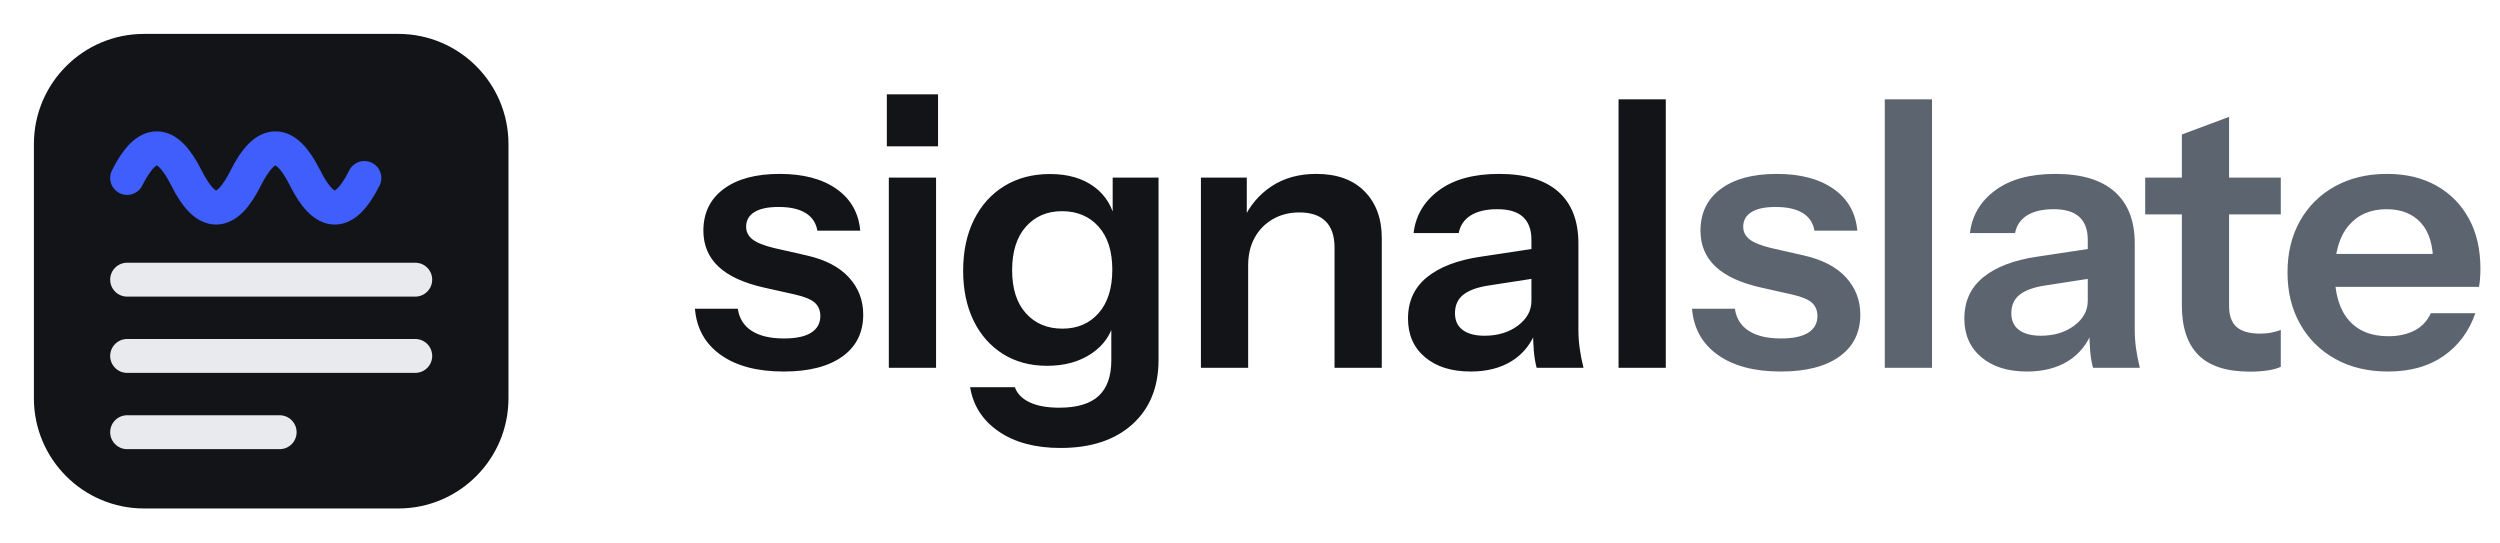
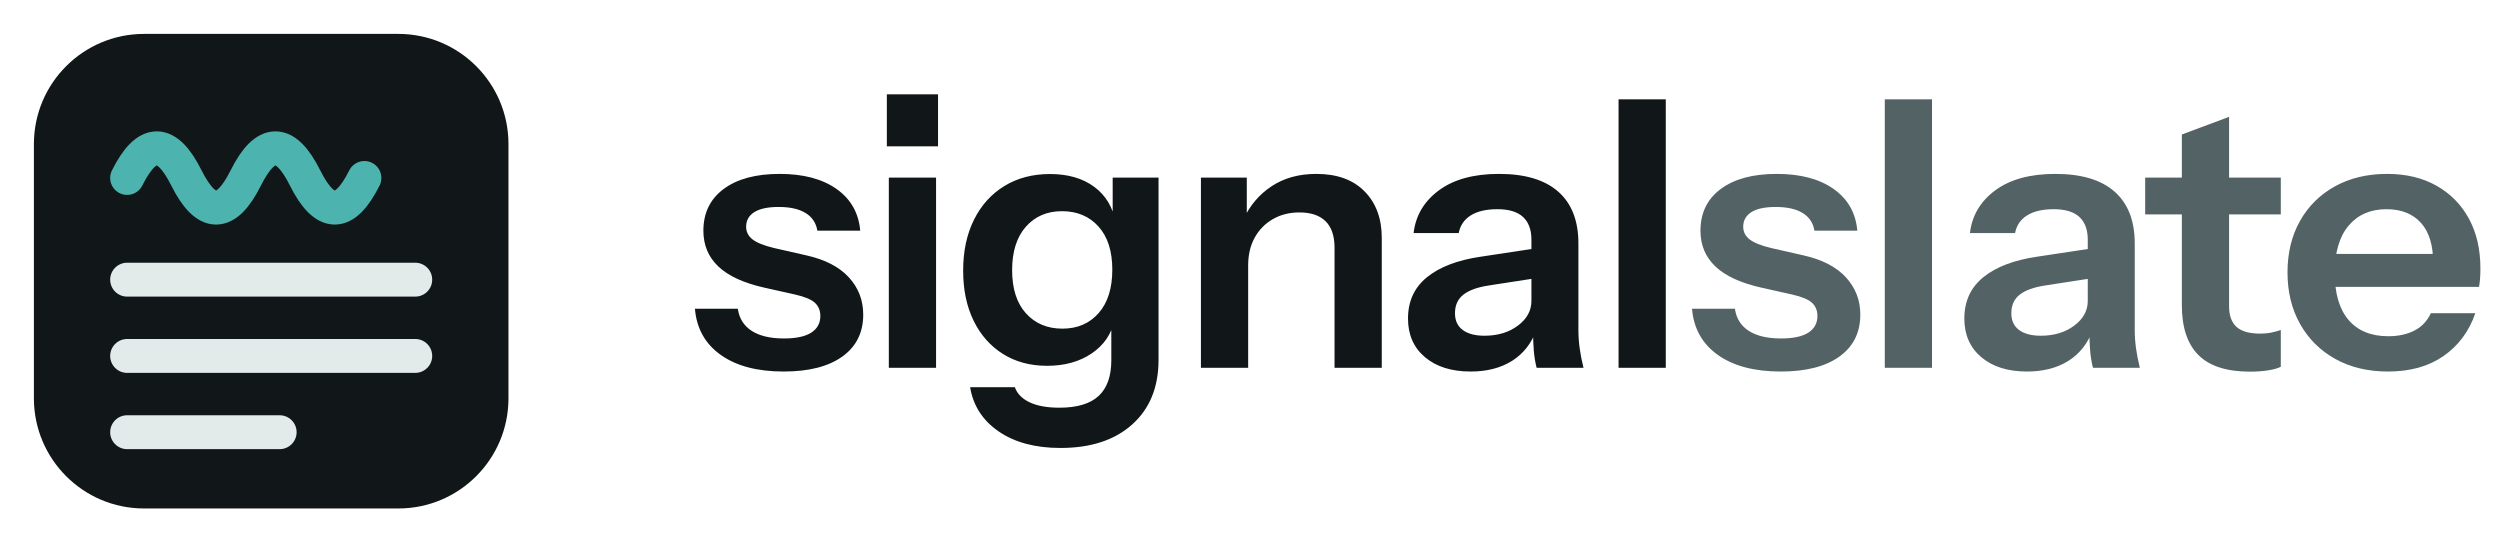
<svg xmlns="http://www.w3.org/2000/svg" viewBox="0 0 295 64" width="590" height="128" role="img" aria-label="SignalSlate">
-   <rect x="4" y="4" width="56" height="56" rx="13" fill="#121417" />
-   <path d="M15 21q3.5-7 7 0t7 0t7 0t7 0" fill="none" stroke="#3F5EFB" stroke-width="4" stroke-linecap="round" stroke-linejoin="round" />
-   <path d="M15 33H49M15 42H49M15 51H33" fill="none" stroke="#E8EAEE" stroke-width="4" stroke-linecap="round" />
+   <rect x="4" y="4" width="56" height="56" rx="13" fill="#111718" />
+   <path d="M15 21q3.5-7 7 0t7 0t7 0t7 0" fill="none" stroke="#4DB3AF" stroke-width="4" stroke-linecap="round" stroke-linejoin="round" />
+   <path d="M15 33H49M15 42H49M15 51H33" fill="none" stroke="#E2EAEA" stroke-width="4" stroke-linecap="round" />
  <g transform="translate(80.96 43.40) scale(0.044)">
-     <path fill="#121417" d="M261.667 10.0Q155.667 10.0 93 -34.5Q30.333 -79 23.666 -158.333H138.667Q144.334 -119.334 176.001 -99.001Q207.667 -78.667 262.334 -78.667Q311.333 -78.667 335.667 -94.334Q360 -110 360 -139Q360 -160.333 346 -173.833Q332 -187.333 293 -196.333L211 -214.666Q127 -233.333 86.666 -271.5Q46.333 -309.666 46.333 -367.666Q46.333 -439 100.666 -479.5Q155 -520.0 251 -520.0Q346.001 -520.0 403.334 -479.667Q460.668 -439.333 467.001 -367.667H352Q347 -398.666 320.667 -414.999Q294.333 -431.333 248 -431.333Q205 -431.333 183.001 -417.499Q161.001 -403.666 161.001 -378.333Q161.001 -357.667 178.167 -344.334Q195.334 -331 235.334 -321.334L323.334 -301.334Q398.334 -284.334 436.668 -242.334Q475.001 -200.334 475.001 -142.667Q475.001 -70.333 419.001 -30.167Q363.001 10.0 261.667 10.0ZM543.666 0.0V-510.0H670.334V0.0ZM538.333 -593.999V-733.334H675.668V-593.999ZM1004 215.0Q903 215.0 838.5 170.833Q774 126.667 761.666 52H881.668Q890.668 77.999 921.167 92.499Q951.667 106.999 1001.0 106.999Q1072.333 106.999 1106.333 75.499Q1140.333 43.999 1140.333 -20.0V-130.333L1148.999 -128.333Q1136.666 -71.667 1087.666 -38.5Q1038.666 -5.333 968 -5.333Q900.333 -5.333 849.666 -37.167Q799 -69 771 -126.333Q743 -183.667 743 -260.667Q743 -338.667 772 -397Q801 -455.333 853.5 -487.5Q906 -519.667 976 -519.667Q1048 -519.667 1094.5 -485.333Q1141 -451 1151.666 -390L1143.999 -389V-510.0H1267.001V-21.333Q1267.001 88.333 1196.667 151.667Q1126.334 215.0 1004 215.0ZM1009.334 -105.001Q1069.667 -105.001 1106.333 -146.667Q1142.999 -188.334 1142.999 -263.333Q1142.999 -337.666 1106 -378.833Q1069 -419.999 1008 -419.999Q948.001 -419.999 911.168 -378.333Q874.334 -336.666 874.334 -261.667Q874.334 -187.334 911.334 -146.167Q948.334 -105.001 1009.334 -105.001ZM1380.666 0.0V-510.0H1503.668V-390.0H1507.334V0.0ZM1738.999 0.0V-322Q1738.999 -369.333 1715 -392.999Q1691 -416.666 1644.667 -416.666Q1604.667 -416.666 1573.501 -398.666Q1542.334 -380.666 1524.834 -348.999Q1507.334 -317.333 1507.334 -274.667L1494.334 -397.0Q1519.668 -453.333 1569.834 -486.667Q1620.001 -520.0 1690.001 -520.0Q1773.334 -520.0 1819.501 -473.167Q1865.667 -426.333 1865.667 -348.333V0.0ZM2281 0.0Q2275.666 -20.333 2273.5 -44.333Q2271.333 -68.334 2271.333 -101.667H2267V-343.667Q2267 -383.666 2244.5 -404.499Q2222 -425.333 2175.667 -425.333Q2131.001 -425.333 2104.501 -408.833Q2078.001 -392.333 2072.001 -361.333H1951Q1959.333 -432 2019.0 -476Q2078.667 -520.0 2180 -520.0Q2285.001 -520.0 2339.001 -472.333Q2393.001 -424.667 2393.001 -333.333V-101.667Q2393.001 -77.667 2396.335 -52.833Q2399.668 -28 2406.668 0.0ZM2104 10.0Q2027 10.0 1981.5 -28.5Q1936 -67.0 1936 -132Q1936 -201.667 1987 -243Q2038 -284.334 2131.334 -298L2290 -322V-242L2152.001 -220.666Q2106.668 -213.667 2084.334 -196Q2062.001 -178.333 2062.001 -146.334Q2062.001 -116.667 2082.834 -101.334Q2103.668 -86.001 2141 -86.001Q2194.667 -86.001 2230.833 -113.167Q2267 -140.334 2267 -179.334L2280.666 -102.333Q2260.666 -47.333 2215.166 -18.667Q2169.666 10.0 2104 10.0ZM2500.666 0.0V-720.0H2627.334V0.0Z" />
-     <path fill="#5C6470" d="M2935.667 10.0Q2829.667 10.0 2767 -34.5Q2704.333 -79 2697.666 -158.333H2812.667Q2818.334 -119.334 2850.001 -99.001Q2881.667 -78.667 2936.334 -78.667Q2985.333 -78.667 3009.667 -94.334Q3034 -110 3034 -139Q3034 -160.333 3020 -173.833Q3006 -187.333 2967 -196.333L2885 -214.666Q2801 -233.333 2760.666 -271.5Q2720.333 -309.666 2720.333 -367.666Q2720.333 -439 2774.666 -479.5Q2829 -520.0 2925 -520.0Q3020.001 -520.0 3077.334 -479.667Q3134.668 -439.333 3141.001 -367.667H3026Q3021 -398.666 2994.667 -414.999Q2968.333 -431.333 2922 -431.333Q2879 -431.333 2857.001 -417.499Q2835.001 -403.666 2835.001 -378.333Q2835.001 -357.667 2852.167 -344.334Q2869.334 -331 2909.334 -321.334L2997.334 -301.334Q3072.334 -284.334 3110.668 -242.334Q3149.001 -200.334 3149.001 -142.667Q3149.001 -70.333 3093.001 -30.167Q3037.001 10.0 2935.667 10.0ZM3214.666 0.0V-720.0H3341.334V0.0ZM3773 0.0Q3767.666 -20.333 3765.5 -44.333Q3763.333 -68.334 3763.333 -101.667H3759V-343.667Q3759 -383.666 3736.5 -404.499Q3714 -425.333 3667.667 -425.333Q3623.001 -425.333 3596.501 -408.833Q3570.001 -392.333 3564.001 -361.333H3443Q3451.333 -432 3511.0 -476Q3570.667 -520.0 3672 -520.0Q3777.001 -520.0 3831.001 -472.333Q3885.001 -424.667 3885.001 -333.333V-101.667Q3885.001 -77.667 3888.335 -52.833Q3891.668 -28 3898.668 0.0ZM3596 10.0Q3519 10.0 3473.5 -28.5Q3428 -67.0 3428 -132Q3428 -201.667 3479 -243Q3530 -284.334 3623.334 -298L3782 -322V-242L3644.001 -220.666Q3598.668 -213.667 3576.334 -196Q3554.001 -178.333 3554.001 -146.334Q3554.001 -116.667 3574.834 -101.334Q3595.668 -86.001 3633 -86.001Q3686.667 -86.001 3722.833 -113.167Q3759 -140.334 3759 -179.334L3772.666 -102.333Q3752.666 -47.333 3707.166 -18.667Q3661.666 10.0 3596 10.0ZM4194 10.333Q4100.333 10.333 4055.833 -34.167Q4011.333 -78.667 4011.333 -167.667V-625.667L4138.001 -673V-164.667Q4138.001 -127.668 4158.001 -109.668Q4178.001 -91.668 4221.334 -91.668Q4238.001 -91.668 4251.501 -94.501Q4265.001 -97.334 4276.667 -101.334V-2.667Q4264.667 3.333 4242.834 6.833Q4221 10.333 4194 10.333ZM3913 -411.332V-510.0H4276.667V-411.332ZM4564.334 10.0Q4483.333 10.0 4422.667 -23.833Q4362 -57.667 4328.333 -117.667Q4294.666 -177.667 4294.666 -255.667Q4294.666 -334.333 4328.166 -393.833Q4361.666 -453.333 4422 -486.667Q4482.333 -520.0 4561.667 -520.0Q4638 -520.0 4694.167 -488.333Q4750.334 -456.667 4781.167 -400Q4812.001 -343.333 4812.001 -266.667Q4812.001 -252.666 4811.167 -240.666Q4810.334 -228.666 4808.334 -217H4373.333V-305.334H4711.332L4685.332 -281.001Q4685.332 -353.0 4652.166 -389.166Q4619 -425.333 4560.333 -425.333Q4495.667 -425.333 4458.501 -381.166Q4421.334 -337 4421.334 -254Q4421.334 -171.667 4458.501 -128.167Q4495.667 -84.667 4565 -84.667Q4605.333 -84.667 4635 -99.834Q4664.666 -115 4678.999 -146.333H4798.334Q4773.334 -73.667 4713.501 -31.833Q4653.667 10.0 4564.334 10.0Z" />
+     <path fill="#111718" d="M261.667 10.0Q155.667 10.0 93 -34.5Q30.333 -79 23.666 -158.333H138.667Q144.334 -119.334 176.001 -99.001Q207.667 -78.667 262.334 -78.667Q311.333 -78.667 335.667 -94.334Q360 -110 360 -139Q360 -160.333 346 -173.833Q332 -187.333 293 -196.333L211 -214.666Q127 -233.333 86.666 -271.5Q46.333 -309.666 46.333 -367.666Q46.333 -439 100.666 -479.5Q155 -520.0 251 -520.0Q346.001 -520.0 403.334 -479.667Q460.668 -439.333 467.001 -367.667H352Q347 -398.666 320.667 -414.999Q294.333 -431.333 248 -431.333Q205 -431.333 183.001 -417.499Q161.001 -403.666 161.001 -378.333Q161.001 -357.667 178.167 -344.334Q195.334 -331 235.334 -321.334L323.334 -301.334Q398.334 -284.334 436.668 -242.334Q475.001 -200.334 475.001 -142.667Q475.001 -70.333 419.001 -30.167Q363.001 10.0 261.667 10.0ZM543.666 0.0V-510.0H670.334V0.0ZM538.333 -593.999V-733.334H675.668V-593.999ZM1004 215.0Q903 215.0 838.5 170.833Q774 126.667 761.666 52H881.668Q890.668 77.999 921.167 92.499Q951.667 106.999 1001.0 106.999Q1072.333 106.999 1106.333 75.499Q1140.333 43.999 1140.333 -20.0V-130.333L1148.999 -128.333Q1136.666 -71.667 1087.666 -38.5Q1038.666 -5.333 968 -5.333Q900.333 -5.333 849.666 -37.167Q799 -69 771 -126.333Q743 -183.667 743 -260.667Q743 -338.667 772 -397Q801 -455.333 853.5 -487.5Q906 -519.667 976 -519.667Q1048 -519.667 1094.5 -485.333Q1141 -451 1151.666 -390L1143.999 -389V-510.0H1267.001V-21.333Q1267.001 88.333 1196.667 151.667Q1126.334 215.0 1004 215.0ZM1009.334 -105.001Q1069.667 -105.001 1106.333 -146.667Q1142.999 -188.334 1142.999 -263.333Q1142.999 -337.666 1106 -378.833Q1069 -419.999 1008 -419.999Q948.001 -419.999 911.168 -378.333Q874.334 -336.666 874.334 -261.667Q874.334 -187.334 911.334 -146.167Q948.334 -105.001 1009.334 -105.001ZM1380.666 0.0V-510.0H1503.668V-390.0H1507.334V0.0ZM1738.999 0.0V-322Q1738.999 -369.333 1715 -392.999Q1691 -416.666 1644.667 -416.666Q1604.667 -416.666 1573.501 -398.666Q1542.334 -380.666 1524.834 -348.999Q1507.334 -317.333 1507.334 -274.667L1494.334 -397.0Q1519.668 -453.333 1569.834 -486.667Q1620.001 -520.0 1690.001 -520.0Q1773.334 -520.0 1819.501 -473.167Q1865.667 -426.333 1865.667 -348.333V0.0ZM2281 0.0Q2275.666 -20.333 2273.5 -44.333Q2271.333 -68.334 2271.333 -101.667H2267V-343.667Q2267 -383.666 2244.5 -404.499Q2222 -425.333 2175.667 -425.333Q2131.001 -425.333 2104.501 -408.833Q2078.001 -392.333 2072.001 -361.333H1951Q1959.333 -432 2019.0 -476Q2078.667 -520.0 2180 -520.0Q2285.001 -520.0 2339.001 -472.333Q2393.001 -424.667 2393.001 -333.333V-101.667Q2393.001 -77.667 2396.335 -52.833Q2399.668 -28 2406.668 0.0ZM2104 10.0Q2027 10.0 1981.5 -28.5Q1936 -67.0 1936 -132Q1936 -201.667 1987 -243Q2038 -284.334 2131.334 -298L2290 -322V-242L2152.001 -220.666Q2106.668 -213.667 2084.334 -196Q2062.001 -178.333 2062.001 -146.334Q2062.001 -116.667 2082.834 -101.334Q2103.668 -86.001 2141 -86.001Q2194.667 -86.001 2230.833 -113.167Q2267 -140.334 2267 -179.334L2280.666 -102.333Q2260.666 -47.333 2215.166 -18.667Q2169.666 10.0 2104 10.0ZM2500.666 0.0V-720.0H2627.334V0.0Z" />
+     <path fill="#526265" d="M2935.667 10.0Q2829.667 10.0 2767 -34.5Q2704.333 -79 2697.666 -158.333H2812.667Q2818.334 -119.334 2850.001 -99.001Q2881.667 -78.667 2936.334 -78.667Q2985.333 -78.667 3009.667 -94.334Q3034 -110 3034 -139Q3034 -160.333 3020 -173.833Q3006 -187.333 2967 -196.333L2885 -214.666Q2801 -233.333 2760.666 -271.5Q2720.333 -309.666 2720.333 -367.666Q2720.333 -439 2774.666 -479.5Q2829 -520.0 2925 -520.0Q3020.001 -520.0 3077.334 -479.667Q3134.668 -439.333 3141.001 -367.667H3026Q3021 -398.666 2994.667 -414.999Q2968.333 -431.333 2922 -431.333Q2879 -431.333 2857.001 -417.499Q2835.001 -403.666 2835.001 -378.333Q2835.001 -357.667 2852.167 -344.334Q2869.334 -331 2909.334 -321.334L2997.334 -301.334Q3072.334 -284.334 3110.668 -242.334Q3149.001 -200.334 3149.001 -142.667Q3149.001 -70.333 3093.001 -30.167Q3037.001 10.0 2935.667 10.0ZM3214.666 0.0V-720.0H3341.334V0.0ZM3773 0.0Q3767.666 -20.333 3765.5 -44.333Q3763.333 -68.334 3763.333 -101.667H3759V-343.667Q3759 -383.666 3736.5 -404.499Q3714 -425.333 3667.667 -425.333Q3623.001 -425.333 3596.501 -408.833Q3570.001 -392.333 3564.001 -361.333H3443Q3451.333 -432 3511.0 -476Q3570.667 -520.0 3672 -520.0Q3777.001 -520.0 3831.001 -472.333Q3885.001 -424.667 3885.001 -333.333V-101.667Q3885.001 -77.667 3888.335 -52.833Q3891.668 -28 3898.668 0.0ZM3596 10.0Q3519 10.0 3473.5 -28.5Q3428 -67.0 3428 -132Q3428 -201.667 3479 -243Q3530 -284.334 3623.334 -298L3782 -322V-242L3644.001 -220.666Q3598.668 -213.667 3576.334 -196Q3554.001 -178.333 3554.001 -146.334Q3554.001 -116.667 3574.834 -101.334Q3595.668 -86.001 3633 -86.001Q3686.667 -86.001 3722.833 -113.167Q3759 -140.334 3759 -179.334L3772.666 -102.333Q3752.666 -47.333 3707.166 -18.667Q3661.666 10.0 3596 10.0ZM4194 10.333Q4100.333 10.333 4055.833 -34.167Q4011.333 -78.667 4011.333 -167.667V-625.667L4138.001 -673V-164.667Q4138.001 -127.668 4158.001 -109.668Q4178.001 -91.668 4221.334 -91.668Q4238.001 -91.668 4251.501 -94.501Q4265.001 -97.334 4276.667 -101.334V-2.667Q4264.667 3.333 4242.834 6.833Q4221 10.333 4194 10.333ZM3913 -411.332V-510.0H4276.667V-411.332ZM4564.334 10.0Q4483.333 10.0 4422.667 -23.833Q4362 -57.667 4328.333 -117.667Q4294.666 -177.667 4294.666 -255.667Q4294.666 -334.333 4328.166 -393.833Q4361.666 -453.333 4422 -486.667Q4482.333 -520.0 4561.667 -520.0Q4638 -520.0 4694.167 -488.333Q4750.334 -456.667 4781.167 -400Q4812.001 -343.333 4812.001 -266.667Q4812.001 -252.666 4811.167 -240.666Q4810.334 -228.666 4808.334 -217H4373.333V-305.334H4711.332L4685.332 -281.001Q4685.332 -353.0 4652.166 -389.166Q4619 -425.333 4560.333 -425.333Q4495.667 -425.333 4458.501 -381.166Q4421.334 -337 4421.334 -254Q4421.334 -171.667 4458.501 -128.167Q4495.667 -84.667 4565 -84.667Q4605.333 -84.667 4635 -99.834Q4664.666 -115 4678.999 -146.333H4798.334Q4773.334 -73.667 4713.501 -31.833Q4653.667 10.0 4564.334 10.0Z" />
  </g>
</svg>
